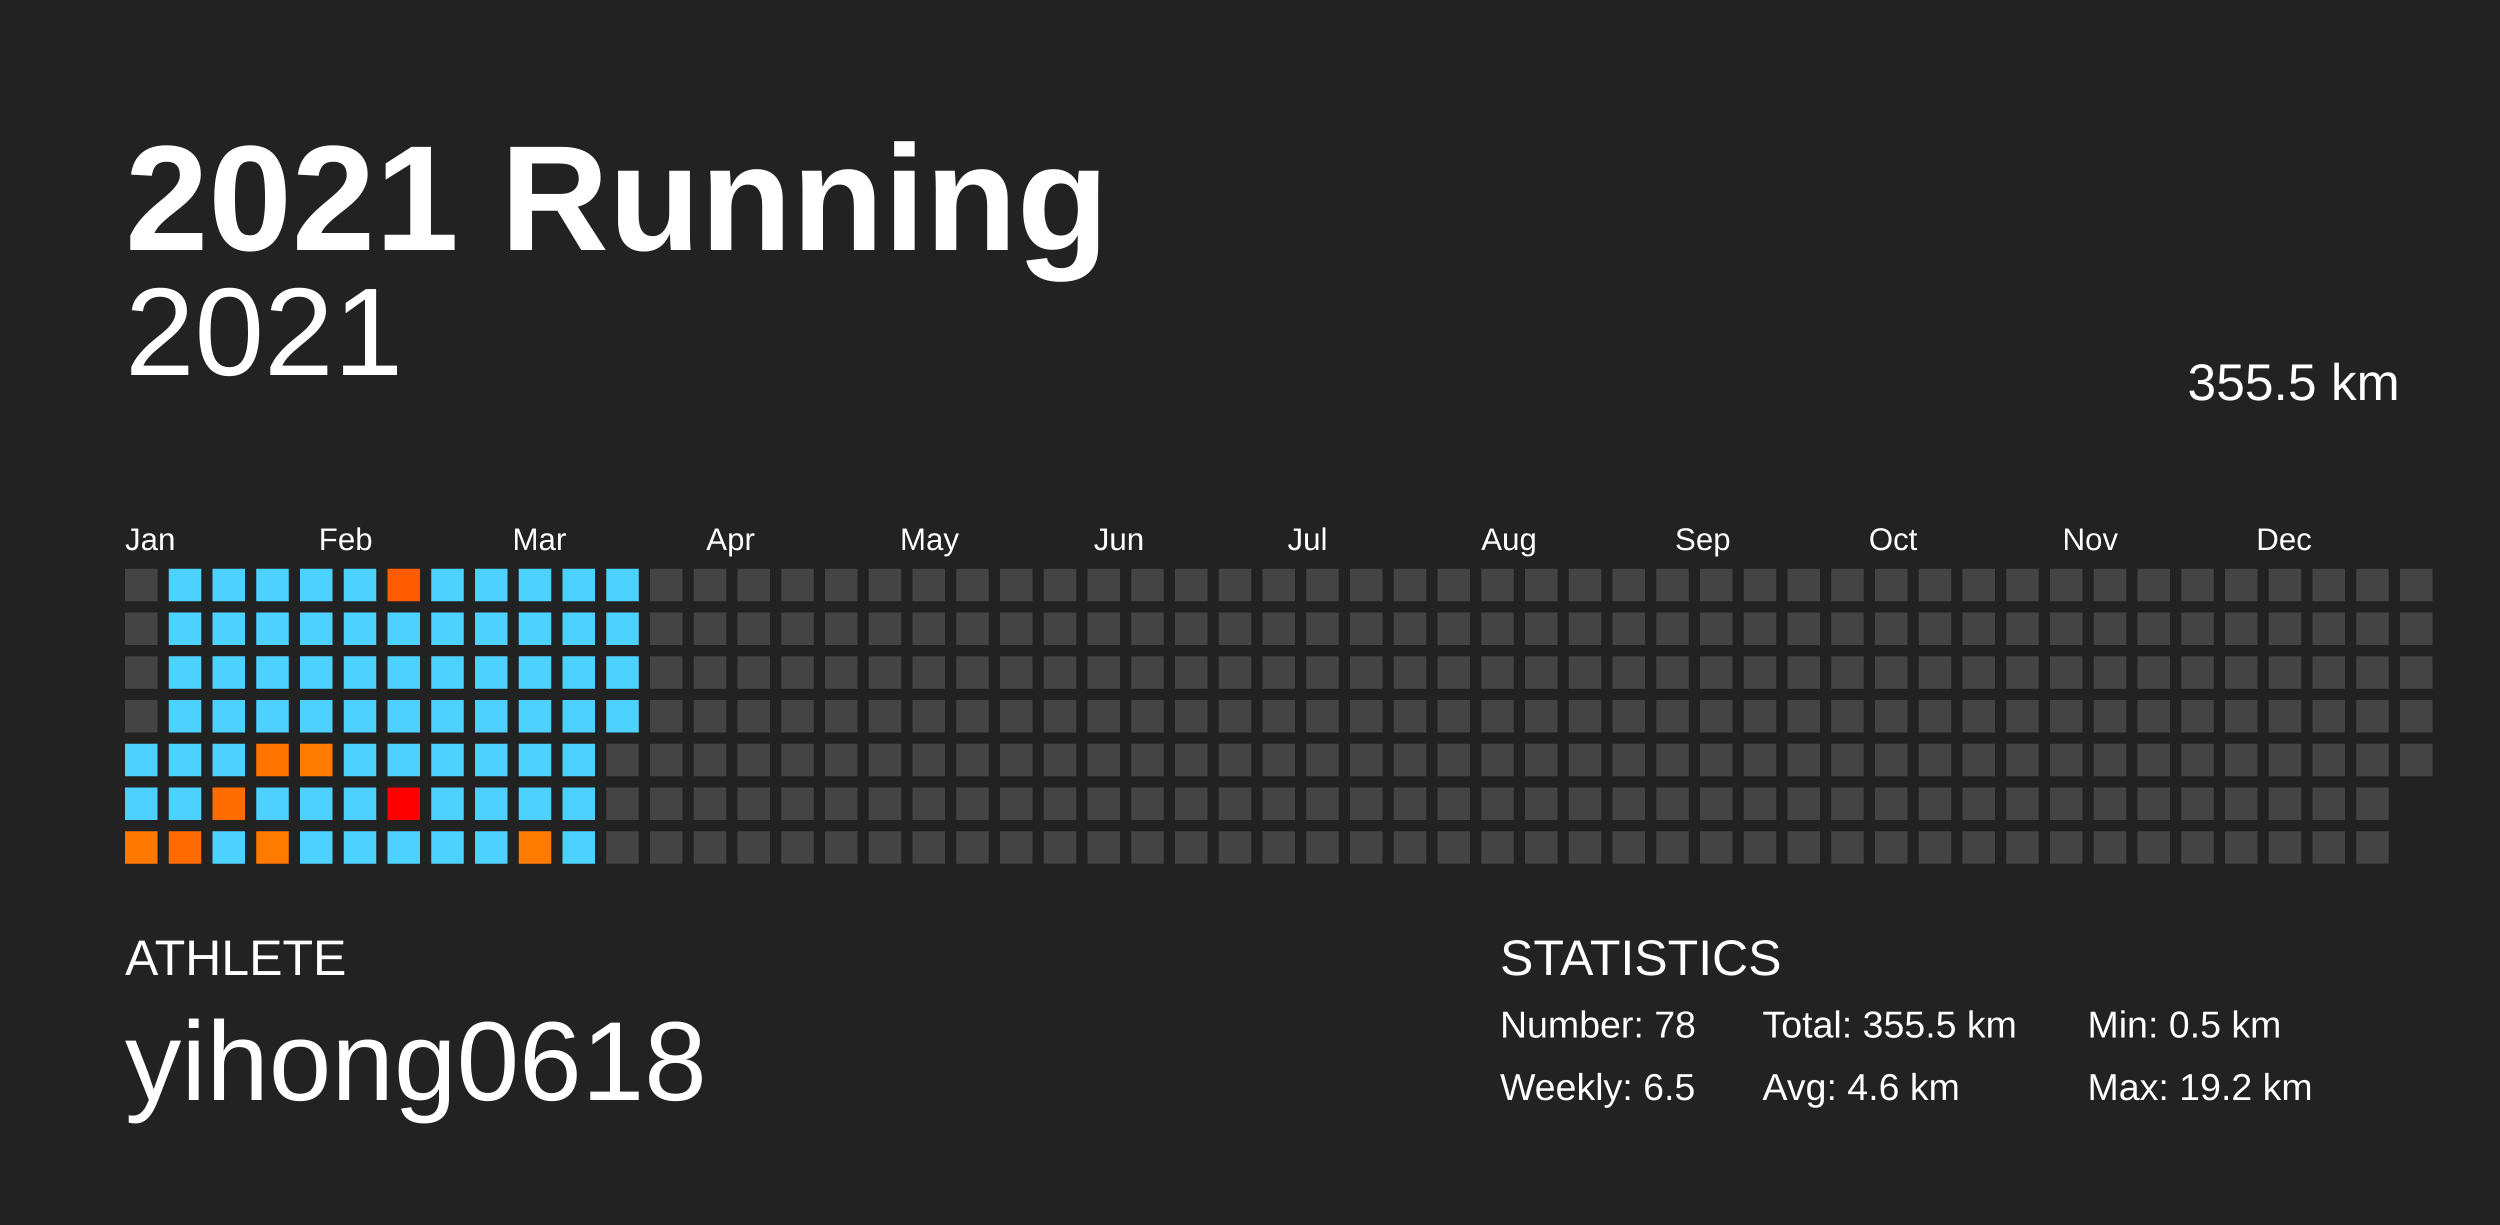
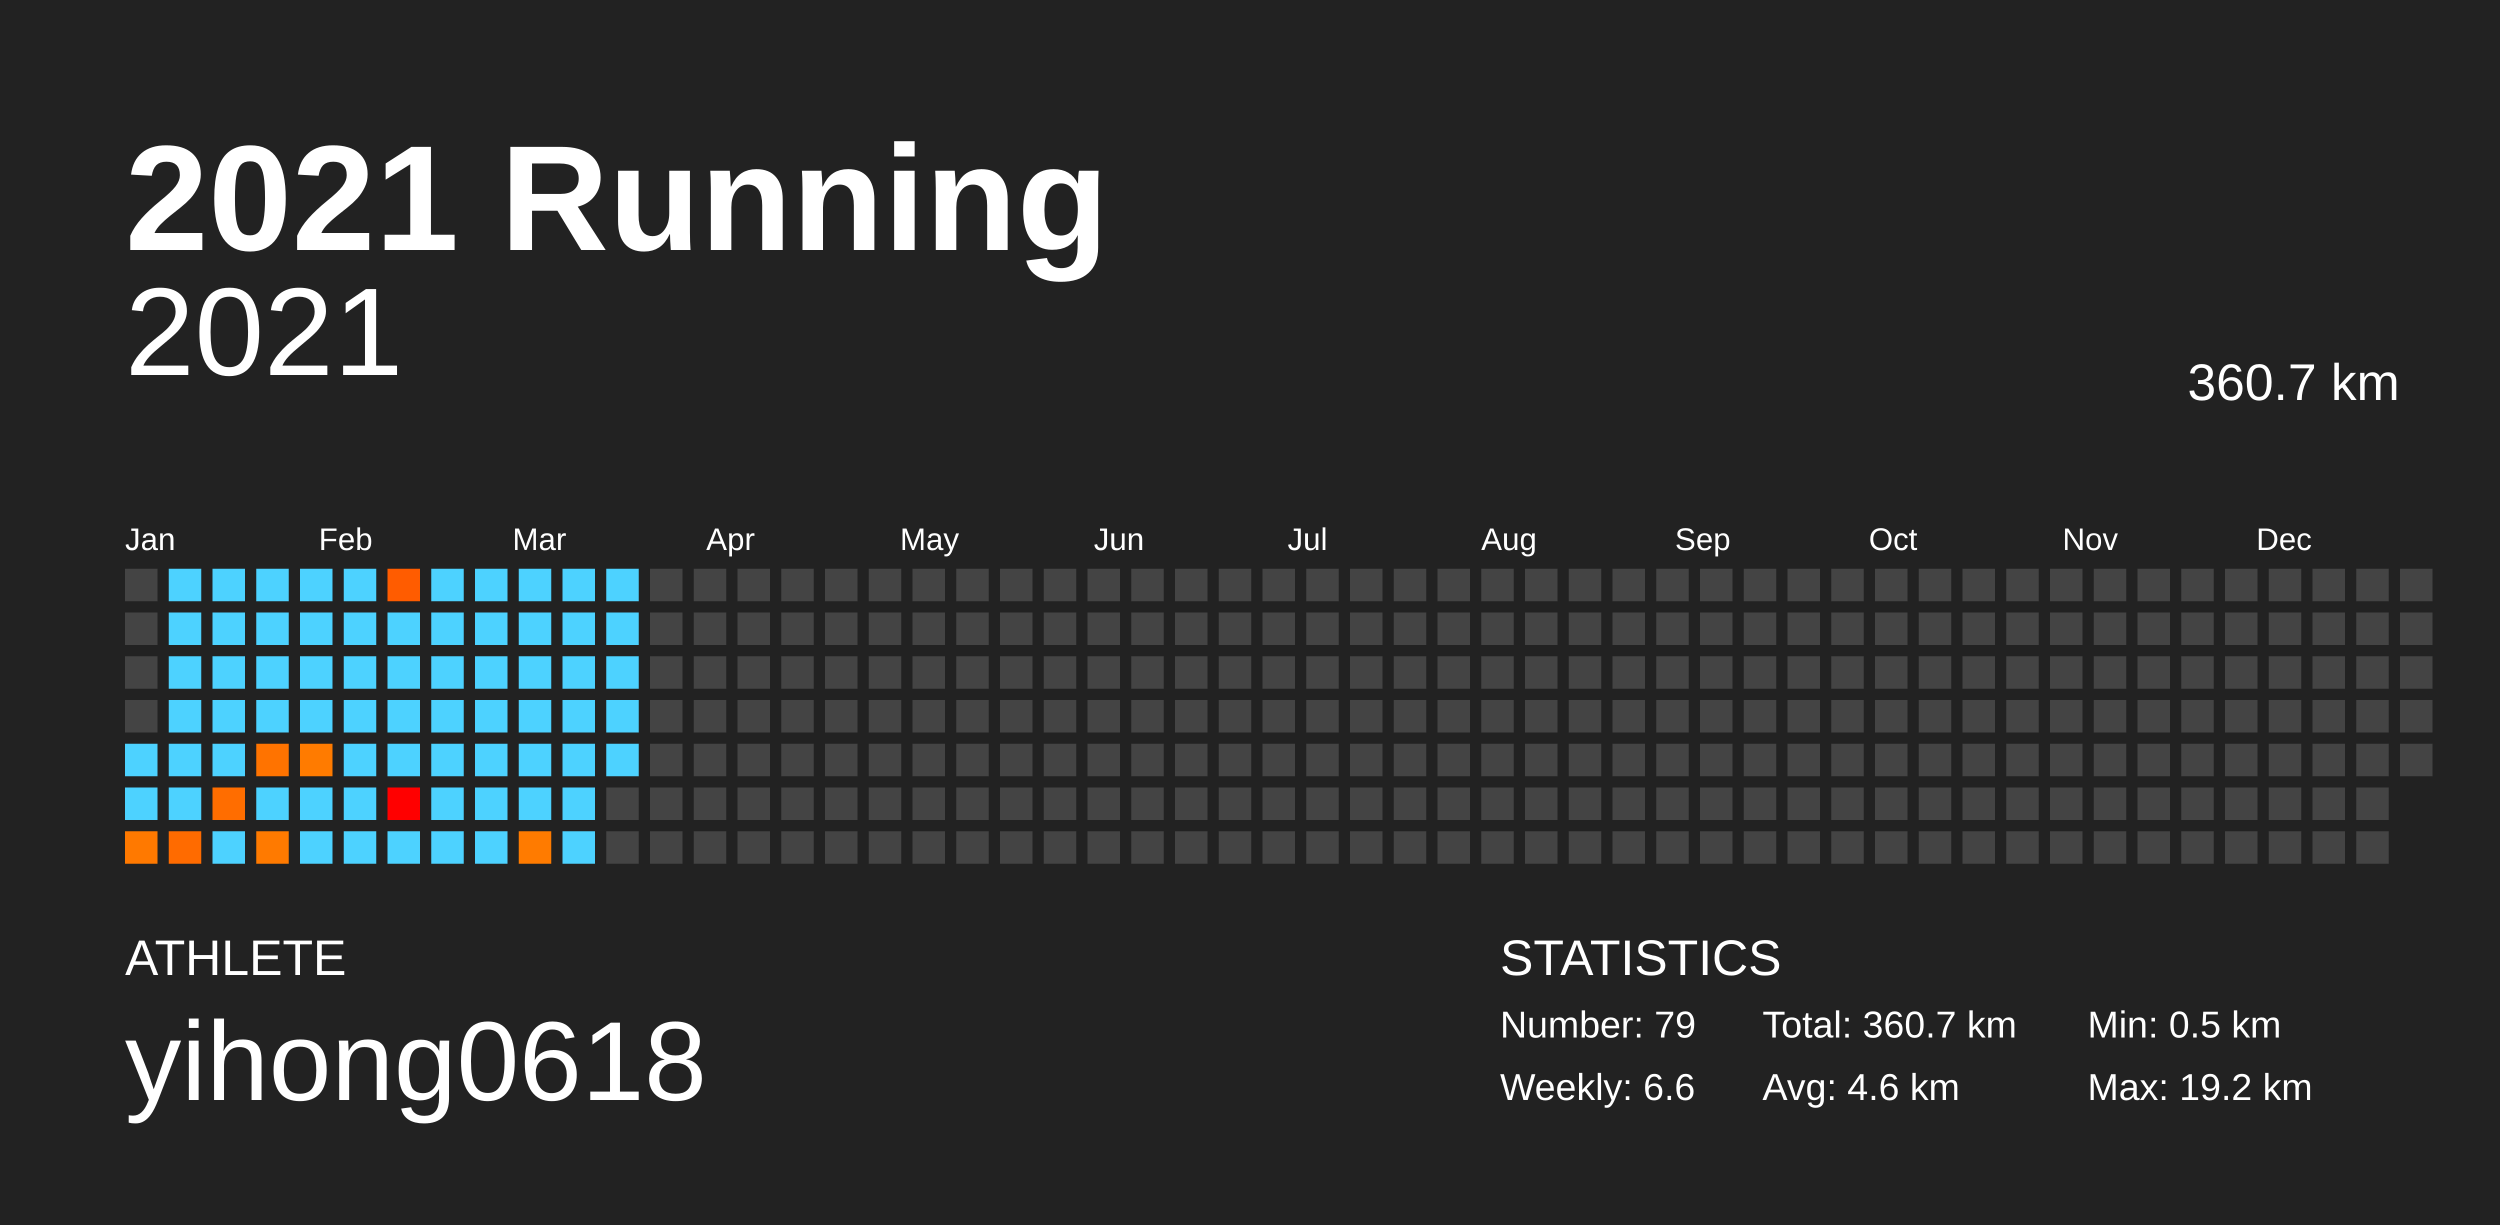
<svg xmlns="http://www.w3.org/2000/svg" baseProfile="full" height="98mm" version="1.1" viewBox="0,0,200,98" width="200mm">
  <defs />
  <rect fill="#222222" height="98" width="200" x="0" y="0" />
  <text fill="#FFFFFF" style="font-size:12px; font-family:Arial; font-weight:bold;" x="10" y="20">2021 Running</text>
  <text fill="#FFFFFF" style="font-size:4px; font-family:Arial" x="10" y="78">ATHLETE</text>
  <text fill="#FFFFFF" style="font-size:9px; font-family:Arial" x="10" y="88">yihong0618</text>
  <text fill="#FFFFFF" style="font-size:4px; font-family:Arial" x="120" y="78">STATISTICS</text>
-   <text fill="#FFFFFF" style="font-size:3px; font-family:Arial" x="120" y="83">Number: 78</text>
-   <text fill="#FFFFFF" style="font-size:3px; font-family:Arial" x="120" y="88">Weekly: 6.5</text>
-   <text fill="#FFFFFF" style="font-size:3px; font-family:Arial" x="141" y="83">Total: 355.5 km</text>
+   <text fill="#FFFFFF" style="font-size:3px; font-family:Arial" x="120" y="83">Number: 79</text>
+   <text fill="#FFFFFF" style="font-size:3px; font-family:Arial" x="120" y="88">Weekly: 6.6</text>
+   <text fill="#FFFFFF" style="font-size:3px; font-family:Arial" x="141" y="83">Total: 360.7 km</text>
  <text fill="#FFFFFF" style="font-size:3px; font-family:Arial" x="141" y="88">Avg: 4.6 km</text>
  <text fill="#FFFFFF" style="font-size:3px; font-family:Arial" x="167" y="83">Min: 0.5 km</text>
  <text fill="#FFFFFF" style="font-size:3px; font-family:Arial" x="167" y="88">Max: 19.2 km</text>
  <text alignment-baseline="hanging" fill="#FFFFFF" style="font-size:10.0px; font-family:Arial;" x="10" y="30">2021</text>
-   <text alignment-baseline="hanging" fill="#FFFFFF" style="font-size:4.125px; font-family:Arial;" x="175" y="32">355.5 km</text>
+   <text alignment-baseline="hanging" fill="#FFFFFF" style="font-size:4.125px; font-family:Arial;" x="175" y="32">360.7 km</text>
  <text fill="#FFFFFF" style="font-size:2.5px; font-family:Arial" x="10.0" y="44">Jan</text>
  <text fill="#FFFFFF" style="font-size:2.5px; font-family:Arial" x="25.5" y="44">Feb</text>
  <text fill="#FFFFFF" style="font-size:2.5px; font-family:Arial" x="41.0" y="44">Mar</text>
  <text fill="#FFFFFF" style="font-size:2.5px; font-family:Arial" x="56.5" y="44">Apr</text>
  <text fill="#FFFFFF" style="font-size:2.5px; font-family:Arial" x="72.0" y="44">May</text>
  <text fill="#FFFFFF" style="font-size:2.5px; font-family:Arial" x="87.5" y="44">Jun</text>
  <text fill="#FFFFFF" style="font-size:2.5px; font-family:Arial" x="103.0" y="44">Jul</text>
  <text fill="#FFFFFF" style="font-size:2.5px; font-family:Arial" x="118.5" y="44">Aug</text>
  <text fill="#FFFFFF" style="font-size:2.5px; font-family:Arial" x="134.0" y="44">Sep</text>
  <text fill="#FFFFFF" style="font-size:2.5px; font-family:Arial" x="149.5" y="44">Oct</text>
  <text fill="#FFFFFF" style="font-size:2.5px; font-family:Arial" x="165.0" y="44">Nov</text>
  <text fill="#FFFFFF" style="font-size:2.5px; font-family:Arial" x="180.5" y="44">Dec</text>
  <rect fill="#444444" height="2.6" width="2.6" x="10.0" y="45.5" />
  <rect fill="#444444" height="2.6" width="2.6" x="10.0" y="49.0" />
  <rect fill="#444444" height="2.6" width="2.6" x="10.0" y="52.5" />
  <rect fill="#444444" height="2.6" width="2.6" x="10.0" y="56.0" />
  <rect fill="#4dd2ff" height="2.6" width="2.6" x="10.0" y="59.5" />
  <rect fill="#4dd2ff" height="2.6" width="2.6" x="10.0" y="63.0" />
  <rect fill="#ff7900" height="2.6" width="2.6" x="10.0" y="66.5" />
  <rect fill="#4dd2ff" height="2.6" width="2.6" x="13.5" y="45.5" />
  <rect fill="#4dd2ff" height="2.6" width="2.6" x="13.5" y="49.0" />
  <rect fill="#4dd2ff" height="2.6" width="2.6" x="13.5" y="52.5" />
  <rect fill="#4dd2ff" height="2.6" width="2.6" x="13.5" y="56.0" />
  <rect fill="#4dd2ff" height="2.6" width="2.6" x="13.5" y="59.5" />
  <rect fill="#4dd2ff" height="2.6" width="2.6" x="13.5" y="63.0" />
  <rect fill="#ff6b00" height="2.6" width="2.6" x="13.5" y="66.5" />
  <rect fill="#4dd2ff" height="2.6" width="2.6" x="17.0" y="45.5" />
  <rect fill="#4dd2ff" height="2.6" width="2.6" x="17.0" y="49.0" />
  <rect fill="#4dd2ff" height="2.6" width="2.6" x="17.0" y="52.5" />
  <rect fill="#4dd2ff" height="2.6" width="2.6" x="17.0" y="56.0" />
  <rect fill="#4dd2ff" height="2.6" width="2.6" x="17.0" y="59.5" />
  <rect fill="#ff6d00" height="2.6" width="2.6" x="17.0" y="63.0" />
  <rect fill="#4dd2ff" height="2.6" width="2.6" x="17.0" y="66.5" />
  <rect fill="#4dd2ff" height="2.6" width="2.6" x="20.5" y="45.5" />
  <rect fill="#4dd2ff" height="2.6" width="2.6" x="20.5" y="49.0" />
  <rect fill="#4dd2ff" height="2.6" width="2.6" x="20.5" y="52.5" />
  <rect fill="#4dd2ff" height="2.6" width="2.6" x="20.5" y="56.0" />
  <rect fill="#ff7300" height="2.6" width="2.6" x="20.5" y="59.5" />
  <rect fill="#4dd2ff" height="2.6" width="2.6" x="20.5" y="63.0" />
  <rect fill="#ff7a00" height="2.6" width="2.6" x="20.5" y="66.5" />
  <rect fill="#4dd2ff" height="2.6" width="2.6" x="24.0" y="45.5" />
  <rect fill="#4dd2ff" height="2.6" width="2.6" x="24.0" y="49.0" />
  <rect fill="#4dd2ff" height="2.6" width="2.6" x="24.0" y="52.5" />
  <rect fill="#4dd2ff" height="2.6" width="2.6" x="24.0" y="56.0" />
  <rect fill="#ff7b00" height="2.6" width="2.6" x="24.0" y="59.5" />
  <rect fill="#4dd2ff" height="2.6" width="2.6" x="24.0" y="63.0" />
  <rect fill="#4dd2ff" height="2.6" width="2.6" x="24.0" y="66.5" />
  <rect fill="#4dd2ff" height="2.6" width="2.6" x="27.5" y="45.5" />
  <rect fill="#4dd2ff" height="2.6" width="2.6" x="27.5" y="49.0" />
  <rect fill="#4dd2ff" height="2.6" width="2.6" x="27.5" y="52.5" />
  <rect fill="#4dd2ff" height="2.6" width="2.6" x="27.5" y="56.0" />
  <rect fill="#4dd2ff" height="2.6" width="2.6" x="27.5" y="59.5" />
  <rect fill="#4dd2ff" height="2.6" width="2.6" x="27.5" y="63.0" />
  <rect fill="#4dd2ff" height="2.6" width="2.6" x="27.5" y="66.5" />
  <rect fill="#ff5c00" height="2.6" width="2.6" x="31.0" y="45.5" />
  <rect fill="#4dd2ff" height="2.6" width="2.6" x="31.0" y="49.0" />
  <rect fill="#4dd2ff" height="2.6" width="2.6" x="31.0" y="52.5" />
  <rect fill="#4dd2ff" height="2.6" width="2.6" x="31.0" y="56.0" />
  <rect fill="#4dd2ff" height="2.6" width="2.6" x="31.0" y="59.5" />
  <rect fill="#ff0000" height="2.6" width="2.6" x="31.0" y="63.0" />
  <rect fill="#4dd2ff" height="2.6" width="2.6" x="31.0" y="66.5" />
  <rect fill="#4dd2ff" height="2.6" width="2.6" x="34.5" y="45.5" />
  <rect fill="#4dd2ff" height="2.6" width="2.6" x="34.5" y="49.0" />
  <rect fill="#4dd2ff" height="2.6" width="2.6" x="34.5" y="52.5" />
  <rect fill="#4dd2ff" height="2.6" width="2.6" x="34.5" y="56.0" />
  <rect fill="#4dd2ff" height="2.6" width="2.6" x="34.5" y="59.5" />
  <rect fill="#4dd2ff" height="2.6" width="2.6" x="34.5" y="63.0" />
  <rect fill="#4dd2ff" height="2.6" width="2.6" x="34.5" y="66.5" />
  <rect fill="#4dd2ff" height="2.6" width="2.6" x="38.0" y="45.5" />
  <rect fill="#4dd2ff" height="2.6" width="2.6" x="38.0" y="49.0" />
  <rect fill="#4dd2ff" height="2.6" width="2.6" x="38.0" y="52.5" />
  <rect fill="#4dd2ff" height="2.6" width="2.6" x="38.0" y="56.0" />
  <rect fill="#4dd2ff" height="2.6" width="2.6" x="38.0" y="59.5" />
  <rect fill="#4dd2ff" height="2.6" width="2.6" x="38.0" y="63.0" />
  <rect fill="#4dd2ff" height="2.6" width="2.6" x="38.0" y="66.5" />
  <rect fill="#4dd2ff" height="2.6" width="2.6" x="41.5" y="45.5" />
  <rect fill="#4dd2ff" height="2.6" width="2.6" x="41.5" y="49.0" />
  <rect fill="#4dd2ff" height="2.6" width="2.6" x="41.5" y="52.5" />
  <rect fill="#4dd2ff" height="2.6" width="2.6" x="41.5" y="56.0" />
  <rect fill="#4dd2ff" height="2.6" width="2.6" x="41.5" y="59.5" />
  <rect fill="#4dd2ff" height="2.6" width="2.6" x="41.5" y="63.0" />
  <rect fill="#ff7b00" height="2.6" width="2.6" x="41.5" y="66.5" />
  <rect fill="#4dd2ff" height="2.6" width="2.6" x="45.0" y="45.5" />
  <rect fill="#4dd2ff" height="2.6" width="2.6" x="45.0" y="49.0" />
  <rect fill="#4dd2ff" height="2.6" width="2.6" x="45.0" y="52.5" />
  <rect fill="#4dd2ff" height="2.6" width="2.6" x="45.0" y="56.0" />
  <rect fill="#4dd2ff" height="2.6" width="2.6" x="45.0" y="59.5" />
  <rect fill="#4dd2ff" height="2.6" width="2.6" x="45.0" y="63.0" />
  <rect fill="#4dd2ff" height="2.6" width="2.6" x="45.0" y="66.5" />
  <rect fill="#4dd2ff" height="2.6" width="2.6" x="48.5" y="45.5" />
  <rect fill="#4dd2ff" height="2.6" width="2.6" x="48.5" y="49.0" />
  <rect fill="#4dd2ff" height="2.6" width="2.6" x="48.5" y="52.5" />
  <rect fill="#4dd2ff" height="2.6" width="2.6" x="48.5" y="56.0" />
-   <rect fill="#444444" height="2.6" width="2.6" x="48.5" y="59.5" />
+   <rect fill="#4dd2ff" height="2.6" width="2.6" x="48.5" y="59.5" />
  <rect fill="#444444" height="2.6" width="2.6" x="48.5" y="63.0" />
  <rect fill="#444444" height="2.6" width="2.6" x="48.5" y="66.5" />
  <rect fill="#444444" height="2.6" width="2.6" x="52.0" y="45.5" />
  <rect fill="#444444" height="2.6" width="2.6" x="52.0" y="49.0" />
  <rect fill="#444444" height="2.6" width="2.6" x="52.0" y="52.5" />
  <rect fill="#444444" height="2.6" width="2.6" x="52.0" y="56.0" />
  <rect fill="#444444" height="2.6" width="2.6" x="52.0" y="59.5" />
  <rect fill="#444444" height="2.6" width="2.6" x="52.0" y="63.0" />
  <rect fill="#444444" height="2.6" width="2.6" x="52.0" y="66.5" />
  <rect fill="#444444" height="2.6" width="2.6" x="55.5" y="45.5" />
  <rect fill="#444444" height="2.6" width="2.6" x="55.5" y="49.0" />
  <rect fill="#444444" height="2.6" width="2.6" x="55.5" y="52.5" />
  <rect fill="#444444" height="2.6" width="2.6" x="55.5" y="56.0" />
  <rect fill="#444444" height="2.6" width="2.6" x="55.5" y="59.5" />
  <rect fill="#444444" height="2.6" width="2.6" x="55.5" y="63.0" />
  <rect fill="#444444" height="2.6" width="2.6" x="55.5" y="66.5" />
  <rect fill="#444444" height="2.6" width="2.6" x="59.0" y="45.5" />
  <rect fill="#444444" height="2.6" width="2.6" x="59.0" y="49.0" />
  <rect fill="#444444" height="2.6" width="2.6" x="59.0" y="52.5" />
  <rect fill="#444444" height="2.6" width="2.6" x="59.0" y="56.0" />
  <rect fill="#444444" height="2.6" width="2.6" x="59.0" y="59.5" />
  <rect fill="#444444" height="2.6" width="2.6" x="59.0" y="63.0" />
  <rect fill="#444444" height="2.6" width="2.6" x="59.0" y="66.5" />
  <rect fill="#444444" height="2.6" width="2.6" x="62.5" y="45.5" />
  <rect fill="#444444" height="2.6" width="2.6" x="62.5" y="49.0" />
  <rect fill="#444444" height="2.6" width="2.6" x="62.5" y="52.5" />
  <rect fill="#444444" height="2.6" width="2.6" x="62.5" y="56.0" />
  <rect fill="#444444" height="2.6" width="2.6" x="62.5" y="59.5" />
  <rect fill="#444444" height="2.6" width="2.6" x="62.5" y="63.0" />
  <rect fill="#444444" height="2.6" width="2.6" x="62.5" y="66.5" />
  <rect fill="#444444" height="2.6" width="2.6" x="66.0" y="45.5" />
  <rect fill="#444444" height="2.6" width="2.6" x="66.0" y="49.0" />
  <rect fill="#444444" height="2.6" width="2.6" x="66.0" y="52.5" />
  <rect fill="#444444" height="2.6" width="2.6" x="66.0" y="56.0" />
  <rect fill="#444444" height="2.6" width="2.6" x="66.0" y="59.5" />
  <rect fill="#444444" height="2.6" width="2.6" x="66.0" y="63.0" />
  <rect fill="#444444" height="2.6" width="2.6" x="66.0" y="66.5" />
  <rect fill="#444444" height="2.6" width="2.6" x="69.5" y="45.5" />
  <rect fill="#444444" height="2.6" width="2.6" x="69.5" y="49.0" />
  <rect fill="#444444" height="2.6" width="2.6" x="69.5" y="52.5" />
  <rect fill="#444444" height="2.6" width="2.6" x="69.5" y="56.0" />
  <rect fill="#444444" height="2.6" width="2.6" x="69.5" y="59.5" />
  <rect fill="#444444" height="2.6" width="2.6" x="69.5" y="63.0" />
  <rect fill="#444444" height="2.6" width="2.6" x="69.5" y="66.5" />
  <rect fill="#444444" height="2.6" width="2.6" x="73.0" y="45.5" />
  <rect fill="#444444" height="2.6" width="2.6" x="73.0" y="49.0" />
  <rect fill="#444444" height="2.6" width="2.6" x="73.0" y="52.5" />
  <rect fill="#444444" height="2.6" width="2.6" x="73.0" y="56.0" />
  <rect fill="#444444" height="2.6" width="2.6" x="73.0" y="59.5" />
  <rect fill="#444444" height="2.6" width="2.6" x="73.0" y="63.0" />
  <rect fill="#444444" height="2.6" width="2.6" x="73.0" y="66.5" />
  <rect fill="#444444" height="2.6" width="2.6" x="76.5" y="45.5" />
  <rect fill="#444444" height="2.6" width="2.6" x="76.5" y="49.0" />
  <rect fill="#444444" height="2.6" width="2.6" x="76.5" y="52.5" />
  <rect fill="#444444" height="2.6" width="2.6" x="76.5" y="56.0" />
  <rect fill="#444444" height="2.6" width="2.6" x="76.5" y="59.5" />
  <rect fill="#444444" height="2.6" width="2.6" x="76.5" y="63.0" />
  <rect fill="#444444" height="2.6" width="2.6" x="76.5" y="66.5" />
  <rect fill="#444444" height="2.6" width="2.6" x="80.0" y="45.5" />
  <rect fill="#444444" height="2.6" width="2.6" x="80.0" y="49.0" />
  <rect fill="#444444" height="2.6" width="2.6" x="80.0" y="52.5" />
  <rect fill="#444444" height="2.6" width="2.6" x="80.0" y="56.0" />
  <rect fill="#444444" height="2.6" width="2.6" x="80.0" y="59.5" />
  <rect fill="#444444" height="2.6" width="2.6" x="80.0" y="63.0" />
  <rect fill="#444444" height="2.6" width="2.6" x="80.0" y="66.5" />
  <rect fill="#444444" height="2.6" width="2.6" x="83.5" y="45.5" />
  <rect fill="#444444" height="2.6" width="2.6" x="83.5" y="49.0" />
  <rect fill="#444444" height="2.6" width="2.6" x="83.5" y="52.5" />
  <rect fill="#444444" height="2.6" width="2.6" x="83.5" y="56.0" />
  <rect fill="#444444" height="2.6" width="2.6" x="83.5" y="59.5" />
  <rect fill="#444444" height="2.6" width="2.6" x="83.5" y="63.0" />
  <rect fill="#444444" height="2.6" width="2.6" x="83.5" y="66.5" />
  <rect fill="#444444" height="2.6" width="2.6" x="87.0" y="45.5" />
  <rect fill="#444444" height="2.6" width="2.6" x="87.0" y="49.0" />
  <rect fill="#444444" height="2.6" width="2.6" x="87.0" y="52.5" />
  <rect fill="#444444" height="2.6" width="2.6" x="87.0" y="56.0" />
  <rect fill="#444444" height="2.6" width="2.6" x="87.0" y="59.5" />
  <rect fill="#444444" height="2.6" width="2.6" x="87.0" y="63.0" />
  <rect fill="#444444" height="2.6" width="2.6" x="87.0" y="66.5" />
  <rect fill="#444444" height="2.6" width="2.6" x="90.5" y="45.5" />
  <rect fill="#444444" height="2.6" width="2.6" x="90.5" y="49.0" />
  <rect fill="#444444" height="2.6" width="2.6" x="90.5" y="52.5" />
  <rect fill="#444444" height="2.6" width="2.6" x="90.5" y="56.0" />
  <rect fill="#444444" height="2.6" width="2.6" x="90.5" y="59.5" />
  <rect fill="#444444" height="2.6" width="2.6" x="90.5" y="63.0" />
  <rect fill="#444444" height="2.6" width="2.6" x="90.5" y="66.5" />
  <rect fill="#444444" height="2.6" width="2.6" x="94.0" y="45.5" />
  <rect fill="#444444" height="2.6" width="2.6" x="94.0" y="49.0" />
  <rect fill="#444444" height="2.6" width="2.6" x="94.0" y="52.5" />
  <rect fill="#444444" height="2.6" width="2.6" x="94.0" y="56.0" />
  <rect fill="#444444" height="2.6" width="2.6" x="94.0" y="59.5" />
  <rect fill="#444444" height="2.6" width="2.6" x="94.0" y="63.0" />
  <rect fill="#444444" height="2.6" width="2.6" x="94.0" y="66.5" />
  <rect fill="#444444" height="2.6" width="2.6" x="97.5" y="45.5" />
  <rect fill="#444444" height="2.6" width="2.6" x="97.5" y="49.0" />
  <rect fill="#444444" height="2.6" width="2.6" x="97.5" y="52.5" />
  <rect fill="#444444" height="2.6" width="2.6" x="97.5" y="56.0" />
  <rect fill="#444444" height="2.6" width="2.6" x="97.5" y="59.5" />
  <rect fill="#444444" height="2.6" width="2.6" x="97.5" y="63.0" />
  <rect fill="#444444" height="2.6" width="2.6" x="97.5" y="66.5" />
  <rect fill="#444444" height="2.6" width="2.6" x="101.0" y="45.5" />
  <rect fill="#444444" height="2.6" width="2.6" x="101.0" y="49.0" />
  <rect fill="#444444" height="2.6" width="2.6" x="101.0" y="52.5" />
  <rect fill="#444444" height="2.6" width="2.6" x="101.0" y="56.0" />
  <rect fill="#444444" height="2.6" width="2.6" x="101.0" y="59.5" />
  <rect fill="#444444" height="2.6" width="2.6" x="101.0" y="63.0" />
  <rect fill="#444444" height="2.6" width="2.6" x="101.0" y="66.5" />
  <rect fill="#444444" height="2.6" width="2.6" x="104.5" y="45.5" />
  <rect fill="#444444" height="2.6" width="2.6" x="104.5" y="49.0" />
  <rect fill="#444444" height="2.6" width="2.6" x="104.5" y="52.5" />
  <rect fill="#444444" height="2.6" width="2.6" x="104.5" y="56.0" />
  <rect fill="#444444" height="2.6" width="2.6" x="104.5" y="59.5" />
  <rect fill="#444444" height="2.6" width="2.6" x="104.5" y="63.0" />
  <rect fill="#444444" height="2.6" width="2.6" x="104.5" y="66.5" />
  <rect fill="#444444" height="2.6" width="2.6" x="108.0" y="45.5" />
  <rect fill="#444444" height="2.6" width="2.6" x="108.0" y="49.0" />
  <rect fill="#444444" height="2.6" width="2.6" x="108.0" y="52.5" />
  <rect fill="#444444" height="2.6" width="2.6" x="108.0" y="56.0" />
  <rect fill="#444444" height="2.6" width="2.6" x="108.0" y="59.5" />
  <rect fill="#444444" height="2.6" width="2.6" x="108.0" y="63.0" />
  <rect fill="#444444" height="2.6" width="2.6" x="108.0" y="66.5" />
  <rect fill="#444444" height="2.6" width="2.6" x="111.5" y="45.5" />
  <rect fill="#444444" height="2.6" width="2.6" x="111.5" y="49.0" />
  <rect fill="#444444" height="2.6" width="2.6" x="111.5" y="52.5" />
  <rect fill="#444444" height="2.6" width="2.6" x="111.5" y="56.0" />
  <rect fill="#444444" height="2.6" width="2.6" x="111.5" y="59.5" />
  <rect fill="#444444" height="2.6" width="2.6" x="111.5" y="63.0" />
  <rect fill="#444444" height="2.6" width="2.6" x="111.5" y="66.5" />
  <rect fill="#444444" height="2.6" width="2.6" x="115.0" y="45.5" />
  <rect fill="#444444" height="2.6" width="2.6" x="115.0" y="49.0" />
  <rect fill="#444444" height="2.6" width="2.6" x="115.0" y="52.5" />
  <rect fill="#444444" height="2.6" width="2.6" x="115.0" y="56.0" />
  <rect fill="#444444" height="2.6" width="2.6" x="115.0" y="59.5" />
  <rect fill="#444444" height="2.6" width="2.6" x="115.0" y="63.0" />
  <rect fill="#444444" height="2.6" width="2.6" x="115.0" y="66.5" />
  <rect fill="#444444" height="2.6" width="2.6" x="118.5" y="45.5" />
  <rect fill="#444444" height="2.6" width="2.6" x="118.5" y="49.0" />
  <rect fill="#444444" height="2.6" width="2.6" x="118.5" y="52.5" />
  <rect fill="#444444" height="2.6" width="2.6" x="118.5" y="56.0" />
  <rect fill="#444444" height="2.6" width="2.6" x="118.5" y="59.5" />
  <rect fill="#444444" height="2.6" width="2.6" x="118.5" y="63.0" />
  <rect fill="#444444" height="2.6" width="2.6" x="118.5" y="66.5" />
  <rect fill="#444444" height="2.6" width="2.6" x="122.0" y="45.5" />
  <rect fill="#444444" height="2.6" width="2.6" x="122.0" y="49.0" />
  <rect fill="#444444" height="2.6" width="2.6" x="122.0" y="52.5" />
  <rect fill="#444444" height="2.6" width="2.6" x="122.0" y="56.0" />
  <rect fill="#444444" height="2.6" width="2.6" x="122.0" y="59.5" />
  <rect fill="#444444" height="2.6" width="2.6" x="122.0" y="63.0" />
  <rect fill="#444444" height="2.6" width="2.6" x="122.0" y="66.5" />
  <rect fill="#444444" height="2.6" width="2.6" x="125.5" y="45.5" />
  <rect fill="#444444" height="2.6" width="2.6" x="125.5" y="49.0" />
  <rect fill="#444444" height="2.6" width="2.6" x="125.5" y="52.5" />
  <rect fill="#444444" height="2.6" width="2.6" x="125.5" y="56.0" />
  <rect fill="#444444" height="2.6" width="2.6" x="125.5" y="59.5" />
  <rect fill="#444444" height="2.6" width="2.6" x="125.5" y="63.0" />
  <rect fill="#444444" height="2.6" width="2.6" x="125.5" y="66.5" />
  <rect fill="#444444" height="2.6" width="2.6" x="129.0" y="45.5" />
  <rect fill="#444444" height="2.6" width="2.6" x="129.0" y="49.0" />
  <rect fill="#444444" height="2.6" width="2.6" x="129.0" y="52.5" />
  <rect fill="#444444" height="2.6" width="2.6" x="129.0" y="56.0" />
  <rect fill="#444444" height="2.6" width="2.6" x="129.0" y="59.5" />
  <rect fill="#444444" height="2.6" width="2.6" x="129.0" y="63.0" />
  <rect fill="#444444" height="2.6" width="2.6" x="129.0" y="66.5" />
  <rect fill="#444444" height="2.6" width="2.6" x="132.5" y="45.5" />
  <rect fill="#444444" height="2.6" width="2.6" x="132.5" y="49.0" />
  <rect fill="#444444" height="2.6" width="2.6" x="132.5" y="52.5" />
  <rect fill="#444444" height="2.6" width="2.6" x="132.5" y="56.0" />
  <rect fill="#444444" height="2.6" width="2.6" x="132.5" y="59.5" />
  <rect fill="#444444" height="2.6" width="2.6" x="132.5" y="63.0" />
  <rect fill="#444444" height="2.6" width="2.6" x="132.5" y="66.5" />
  <rect fill="#444444" height="2.6" width="2.6" x="136.0" y="45.5" />
  <rect fill="#444444" height="2.6" width="2.6" x="136.0" y="49.0" />
  <rect fill="#444444" height="2.6" width="2.6" x="136.0" y="52.5" />
  <rect fill="#444444" height="2.6" width="2.6" x="136.0" y="56.0" />
  <rect fill="#444444" height="2.6" width="2.6" x="136.0" y="59.5" />
  <rect fill="#444444" height="2.6" width="2.6" x="136.0" y="63.0" />
  <rect fill="#444444" height="2.6" width="2.6" x="136.0" y="66.5" />
  <rect fill="#444444" height="2.6" width="2.6" x="139.5" y="45.5" />
  <rect fill="#444444" height="2.6" width="2.6" x="139.5" y="49.0" />
  <rect fill="#444444" height="2.6" width="2.6" x="139.5" y="52.5" />
  <rect fill="#444444" height="2.6" width="2.6" x="139.5" y="56.0" />
  <rect fill="#444444" height="2.6" width="2.6" x="139.5" y="59.5" />
  <rect fill="#444444" height="2.6" width="2.6" x="139.5" y="63.0" />
  <rect fill="#444444" height="2.6" width="2.6" x="139.5" y="66.5" />
  <rect fill="#444444" height="2.6" width="2.6" x="143.0" y="45.5" />
  <rect fill="#444444" height="2.6" width="2.6" x="143.0" y="49.0" />
  <rect fill="#444444" height="2.6" width="2.6" x="143.0" y="52.5" />
  <rect fill="#444444" height="2.6" width="2.6" x="143.0" y="56.0" />
  <rect fill="#444444" height="2.6" width="2.6" x="143.0" y="59.5" />
  <rect fill="#444444" height="2.6" width="2.6" x="143.0" y="63.0" />
  <rect fill="#444444" height="2.6" width="2.6" x="143.0" y="66.5" />
  <rect fill="#444444" height="2.6" width="2.6" x="146.5" y="45.5" />
  <rect fill="#444444" height="2.6" width="2.6" x="146.5" y="49.0" />
  <rect fill="#444444" height="2.6" width="2.6" x="146.5" y="52.5" />
  <rect fill="#444444" height="2.6" width="2.6" x="146.5" y="56.0" />
  <rect fill="#444444" height="2.6" width="2.6" x="146.5" y="59.5" />
  <rect fill="#444444" height="2.6" width="2.6" x="146.5" y="63.0" />
  <rect fill="#444444" height="2.6" width="2.6" x="146.5" y="66.5" />
  <rect fill="#444444" height="2.6" width="2.6" x="150.0" y="45.5" />
  <rect fill="#444444" height="2.6" width="2.6" x="150.0" y="49.0" />
  <rect fill="#444444" height="2.6" width="2.6" x="150.0" y="52.5" />
  <rect fill="#444444" height="2.6" width="2.6" x="150.0" y="56.0" />
  <rect fill="#444444" height="2.6" width="2.6" x="150.0" y="59.5" />
  <rect fill="#444444" height="2.6" width="2.6" x="150.0" y="63.0" />
  <rect fill="#444444" height="2.6" width="2.6" x="150.0" y="66.5" />
  <rect fill="#444444" height="2.6" width="2.6" x="153.5" y="45.5" />
  <rect fill="#444444" height="2.6" width="2.6" x="153.5" y="49.0" />
  <rect fill="#444444" height="2.6" width="2.6" x="153.5" y="52.5" />
  <rect fill="#444444" height="2.6" width="2.6" x="153.5" y="56.0" />
  <rect fill="#444444" height="2.6" width="2.6" x="153.5" y="59.5" />
  <rect fill="#444444" height="2.6" width="2.6" x="153.5" y="63.0" />
  <rect fill="#444444" height="2.6" width="2.6" x="153.5" y="66.5" />
  <rect fill="#444444" height="2.6" width="2.6" x="157.0" y="45.5" />
  <rect fill="#444444" height="2.6" width="2.6" x="157.0" y="49.0" />
  <rect fill="#444444" height="2.6" width="2.6" x="157.0" y="52.5" />
  <rect fill="#444444" height="2.6" width="2.6" x="157.0" y="56.0" />
  <rect fill="#444444" height="2.6" width="2.6" x="157.0" y="59.5" />
  <rect fill="#444444" height="2.6" width="2.6" x="157.0" y="63.0" />
  <rect fill="#444444" height="2.6" width="2.6" x="157.0" y="66.5" />
  <rect fill="#444444" height="2.6" width="2.6" x="160.5" y="45.5" />
  <rect fill="#444444" height="2.6" width="2.6" x="160.5" y="49.0" />
  <rect fill="#444444" height="2.6" width="2.6" x="160.5" y="52.5" />
  <rect fill="#444444" height="2.6" width="2.6" x="160.5" y="56.0" />
  <rect fill="#444444" height="2.6" width="2.6" x="160.5" y="59.5" />
  <rect fill="#444444" height="2.6" width="2.6" x="160.5" y="63.0" />
  <rect fill="#444444" height="2.6" width="2.6" x="160.5" y="66.5" />
  <rect fill="#444444" height="2.6" width="2.6" x="164.0" y="45.5" />
  <rect fill="#444444" height="2.6" width="2.6" x="164.0" y="49.0" />
  <rect fill="#444444" height="2.6" width="2.6" x="164.0" y="52.5" />
  <rect fill="#444444" height="2.6" width="2.6" x="164.0" y="56.0" />
  <rect fill="#444444" height="2.6" width="2.6" x="164.0" y="59.5" />
  <rect fill="#444444" height="2.6" width="2.6" x="164.0" y="63.0" />
  <rect fill="#444444" height="2.6" width="2.6" x="164.0" y="66.5" />
  <rect fill="#444444" height="2.6" width="2.6" x="167.5" y="45.5" />
  <rect fill="#444444" height="2.6" width="2.6" x="167.5" y="49.0" />
  <rect fill="#444444" height="2.6" width="2.6" x="167.5" y="52.5" />
  <rect fill="#444444" height="2.6" width="2.6" x="167.5" y="56.0" />
  <rect fill="#444444" height="2.6" width="2.6" x="167.5" y="59.5" />
  <rect fill="#444444" height="2.6" width="2.6" x="167.5" y="63.0" />
  <rect fill="#444444" height="2.6" width="2.6" x="167.5" y="66.5" />
  <rect fill="#444444" height="2.6" width="2.6" x="171.0" y="45.5" />
  <rect fill="#444444" height="2.6" width="2.6" x="171.0" y="49.0" />
  <rect fill="#444444" height="2.6" width="2.6" x="171.0" y="52.5" />
  <rect fill="#444444" height="2.6" width="2.6" x="171.0" y="56.0" />
  <rect fill="#444444" height="2.6" width="2.6" x="171.0" y="59.5" />
  <rect fill="#444444" height="2.6" width="2.6" x="171.0" y="63.0" />
  <rect fill="#444444" height="2.6" width="2.6" x="171.0" y="66.5" />
  <rect fill="#444444" height="2.6" width="2.6" x="174.5" y="45.5" />
  <rect fill="#444444" height="2.6" width="2.6" x="174.5" y="49.0" />
  <rect fill="#444444" height="2.6" width="2.6" x="174.5" y="52.5" />
  <rect fill="#444444" height="2.6" width="2.6" x="174.5" y="56.0" />
  <rect fill="#444444" height="2.6" width="2.6" x="174.5" y="59.5" />
  <rect fill="#444444" height="2.6" width="2.6" x="174.5" y="63.0" />
  <rect fill="#444444" height="2.6" width="2.6" x="174.5" y="66.5" />
  <rect fill="#444444" height="2.6" width="2.6" x="178.0" y="45.5" />
  <rect fill="#444444" height="2.6" width="2.6" x="178.0" y="49.0" />
  <rect fill="#444444" height="2.6" width="2.6" x="178.0" y="52.5" />
  <rect fill="#444444" height="2.6" width="2.6" x="178.0" y="56.0" />
  <rect fill="#444444" height="2.6" width="2.6" x="178.0" y="59.5" />
  <rect fill="#444444" height="2.6" width="2.6" x="178.0" y="63.0" />
  <rect fill="#444444" height="2.6" width="2.6" x="178.0" y="66.5" />
  <rect fill="#444444" height="2.6" width="2.6" x="181.5" y="45.5" />
  <rect fill="#444444" height="2.6" width="2.6" x="181.5" y="49.0" />
  <rect fill="#444444" height="2.6" width="2.6" x="181.5" y="52.5" />
  <rect fill="#444444" height="2.6" width="2.6" x="181.5" y="56.0" />
  <rect fill="#444444" height="2.6" width="2.6" x="181.5" y="59.5" />
  <rect fill="#444444" height="2.6" width="2.6" x="181.5" y="63.0" />
  <rect fill="#444444" height="2.6" width="2.6" x="181.5" y="66.5" />
  <rect fill="#444444" height="2.6" width="2.6" x="185.0" y="45.5" />
  <rect fill="#444444" height="2.6" width="2.6" x="185.0" y="49.0" />
  <rect fill="#444444" height="2.6" width="2.6" x="185.0" y="52.5" />
  <rect fill="#444444" height="2.6" width="2.6" x="185.0" y="56.0" />
  <rect fill="#444444" height="2.6" width="2.6" x="185.0" y="59.5" />
  <rect fill="#444444" height="2.6" width="2.6" x="185.0" y="63.0" />
  <rect fill="#444444" height="2.6" width="2.6" x="185.0" y="66.5" />
  <rect fill="#444444" height="2.6" width="2.6" x="188.5" y="45.5" />
  <rect fill="#444444" height="2.6" width="2.6" x="188.5" y="49.0" />
  <rect fill="#444444" height="2.6" width="2.6" x="188.5" y="52.5" />
  <rect fill="#444444" height="2.6" width="2.6" x="188.5" y="56.0" />
  <rect fill="#444444" height="2.6" width="2.6" x="188.5" y="59.5" />
  <rect fill="#444444" height="2.6" width="2.6" x="188.5" y="63.0" />
  <rect fill="#444444" height="2.6" width="2.6" x="188.5" y="66.5" />
  <rect fill="#444444" height="2.6" width="2.6" x="192.0" y="45.5" />
  <rect fill="#444444" height="2.6" width="2.6" x="192.0" y="49.0" />
  <rect fill="#444444" height="2.6" width="2.6" x="192.0" y="52.5" />
  <rect fill="#444444" height="2.6" width="2.6" x="192.0" y="56.0" />
  <rect fill="#444444" height="2.6" width="2.6" x="192.0" y="59.5" />
</svg>
